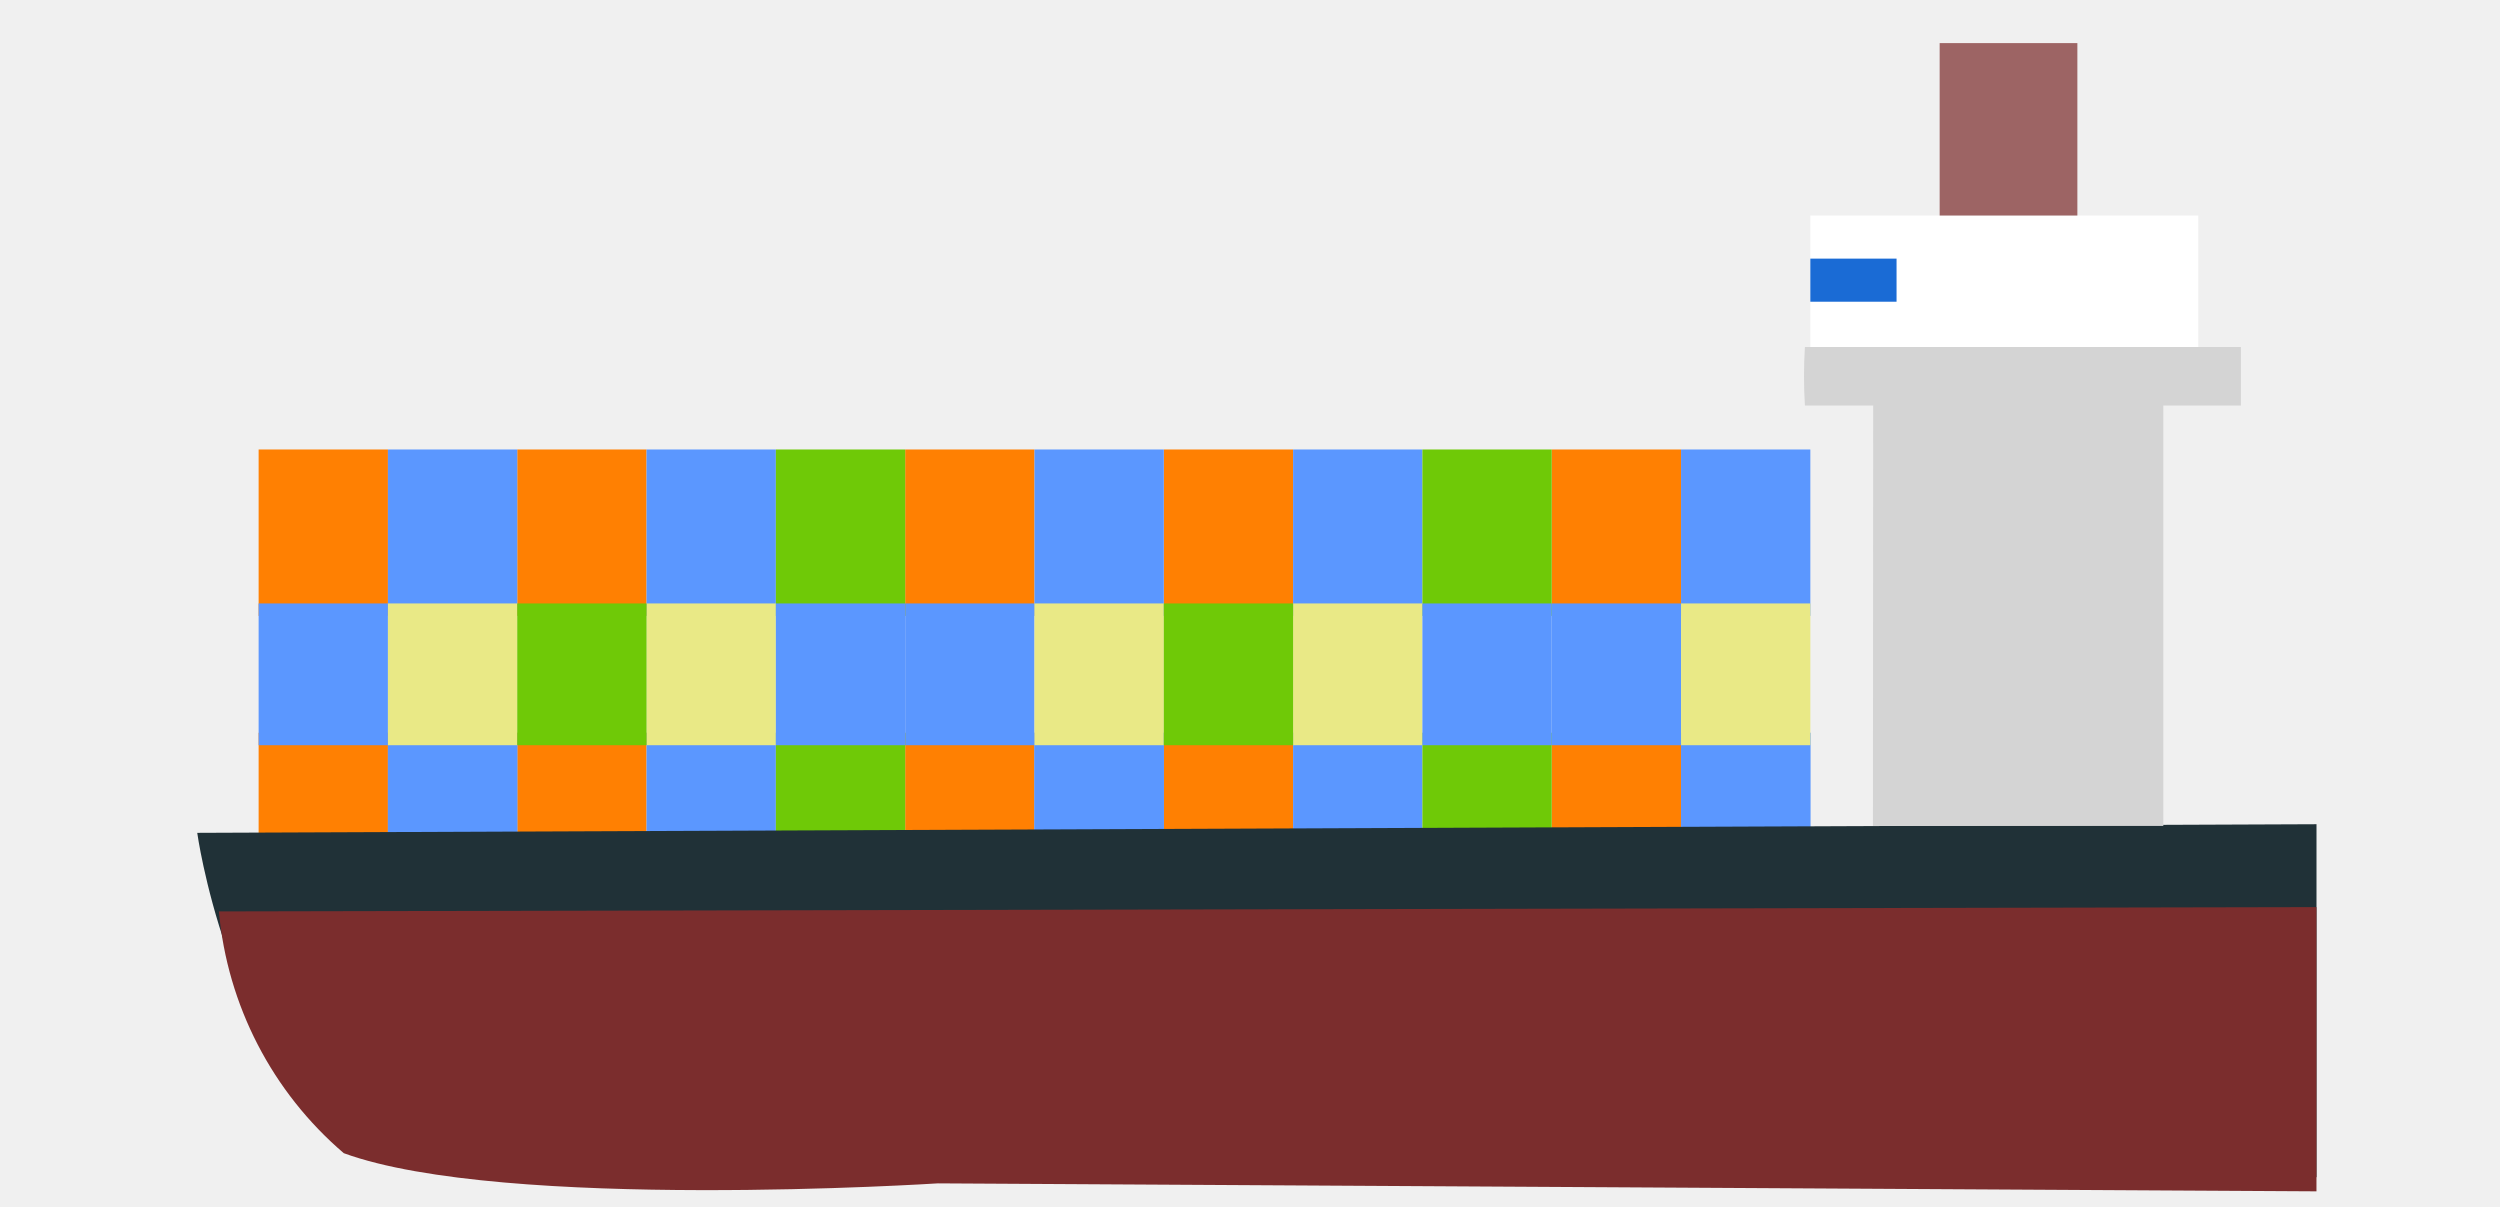
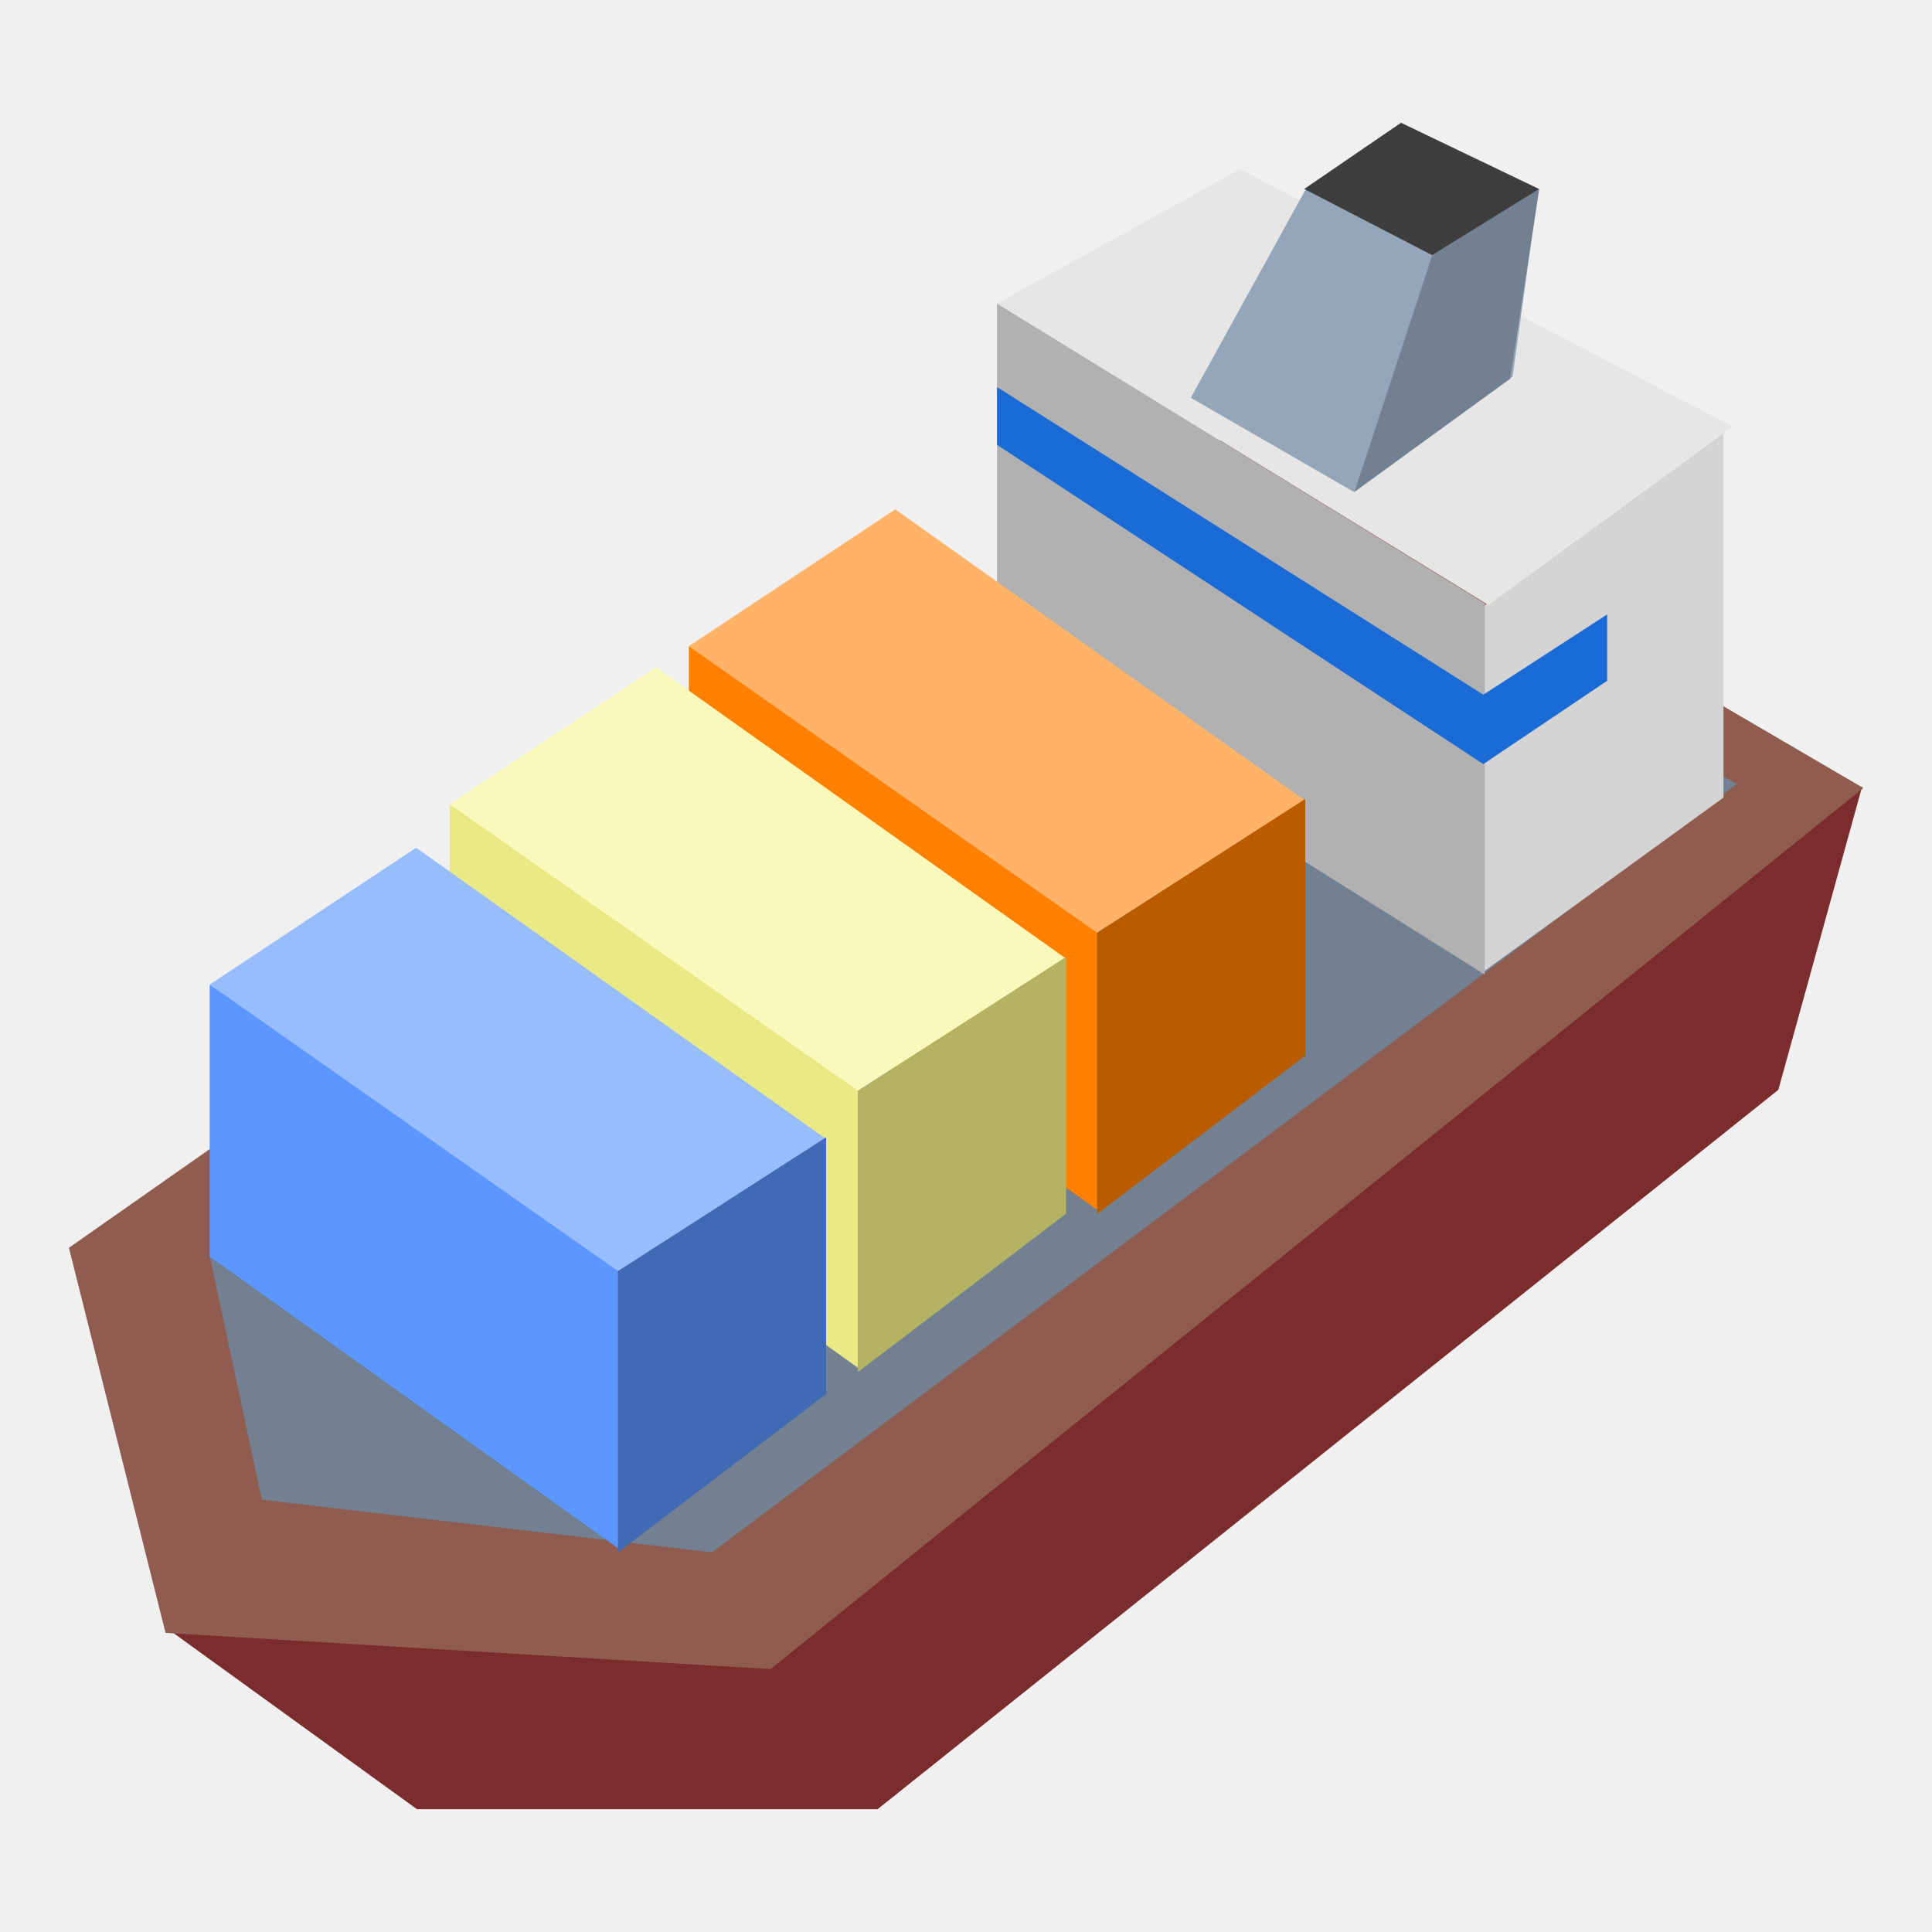
- <svg xmlns="http://www.w3.org/2000/svg" width="58" height="28" viewBox="0 0 58 28">
+ <svg xmlns="http://www.w3.org/2000/svg" width="28" height="28" viewBox="0 0 28 28">
  <defs>
-     <clipPath id="b">
-       <rect width="58" height="28" />
+     <clipPath id="clip-Cargoship">
+       <rect width="28" height="28" />
    </clipPath>
  </defs>
-   <g id="a">
-     <path d="M0,0H3V3.289H0Z" transform="translate(6 17)" fill="#ff8002" />
-     <path d="M0,0H3V3.289H0Z" transform="translate(21 17)" fill="#ff8002" />
-     <path d="M0,0H3V3.289H0Z" transform="translate(36 17)" fill="#ff8002" />
-     <path d="M0,0H3V3.861H0Z" transform="translate(6 10.428)" fill="#ff8002" />
-     <path d="M0,0H3V3.861H0Z" transform="translate(21 10.428)" fill="#ff8002" />
-     <path d="M0,0H3V3.861H0Z" transform="translate(36 10.428)" fill="#ff8002" />
-     <path d="M0,0H3V3.289H0Z" transform="translate(12 17)" fill="#ff8002" />
-     <path d="M0,0H3V3.289H0Z" transform="translate(27 17)" fill="#ff8002" />
-     <path d="M0,0H3V3.861H0Z" transform="translate(12 10.428)" fill="#ff8002" />
-     <path d="M0,0H3V3.861H0Z" transform="translate(27 10.428)" fill="#ff8002" />
-     <path d="M0,0H3V3.289H0Z" transform="translate(6 14)" fill="#5b97ff" />
-     <path d="M0,0H3V3.289H0Z" transform="translate(21 14)" fill="#5b97ff" />
-     <path d="M0,0H3V3.289H0Z" transform="translate(36 14)" fill="#5b97ff" />
-     <path d="M0,0H3V3.289H0Z" transform="translate(9 17)" fill="#5b97ff" />
-     <path d="M0,0H3V3.289H0Z" transform="translate(24 17)" fill="#5b97ff" />
-     <path d="M0,0H3V3.289H0Z" transform="translate(39 17)" fill="#5b97ff" />
-     <path d="M0,0H3V3.289H0Z" transform="translate(9 17)" fill="#5b97ff" />
-     <path d="M0,0H3V3.289H0Z" transform="translate(24 17)" fill="#5b97ff" />
-     <path d="M0,0H3V3.289H0Z" transform="translate(39 17)" fill="#5b97ff" />
-     <path d="M0,0H3V3.861H0Z" transform="translate(9 10.428)" fill="#5b97ff" />
-     <path d="M0,0H3V3.861H0Z" transform="translate(24 10.428)" fill="#5b97ff" />
-     <path d="M0,0H3V3.861H0Z" transform="translate(39 10.428)" fill="#5b97ff" />
-     <path d="M0,0H3V3.289H0Z" transform="translate(15 17)" fill="#5b97ff" />
-     <path d="M0,0H3V3.289H0Z" transform="translate(30 17)" fill="#5b97ff" />
-     <path d="M0,0H3V3.861H0Z" transform="translate(15 10.428)" fill="#5b97ff" />
-     <path d="M0,0H3V3.861H0Z" transform="translate(30 10.428)" fill="#5b97ff" />
-     <path d="M0,0H3V3.289H0Z" transform="translate(18 17)" fill="#6fc907" />
-     <path d="M0,0H3V3.289H0Z" transform="translate(33 17)" fill="#6fc907" />
-     <path d="M0,0H3V3.861H0Z" transform="translate(18 10.428)" fill="#6fc907" />
-     <path d="M0,0H3V3.861H0Z" transform="translate(33 10.428)" fill="#6fc907" />
-     <path d="M0,0H3V3.289H0Z" transform="translate(9 14)" fill="#e9e986" />
-     <path d="M0,0H3V3.289H0Z" transform="translate(24 14)" fill="#e9e986" />
-     <path d="M0,0H3V3.289H0Z" transform="translate(39 14)" fill="#e9e986" />
-     <path d="M0,0H3V3.289H0Z" transform="translate(15 14)" fill="#e9e986" />
-     <path d="M0,0H3V3.289H0Z" transform="translate(30 14)" fill="#e9e986" />
-     <path d="M0,0H3V3.289H0Z" transform="translate(18 14)" fill="#5b97ff" />
-     <path d="M0,0H3V3.289H0Z" transform="translate(33 14)" fill="#5b97ff" />
-     <path d="M0,0H3V3.289H0Z" transform="translate(12 14)" fill="#6fc907" />
-     <path d="M0,0H3V3.289H0Z" transform="translate(27 14)" fill="#6fc907" />
-     <path d="M3.732,6.745l49.167-.2v8.189H21.173s-10.181.769-13.9-.578C4.383,11.5,3.732,6.745,3.732,6.745Z" transform="translate(0.844 12.577)" fill="#203137" />
-     <path d="M3.711,6.569l48.664-.1v6.594l-31.984-.185s-10.079.652-13.782-.7A8.375,8.375,0,0,1,3.711,6.569Z" transform="translate(1.367 14.576)" fill="#7b2d2d" />
-     <rect width="9" height="4" transform="translate(42 5)" fill="#fff" />
-     <path d="M2509.784-15.437H2508.2a10.873,10.873,0,0,1,0-1.359h10.115v1.359h-1.8v9.753h-6.737Z" transform="translate(-2466.326 24.846)" fill="#d4d4d4" />
-     <rect width="2" height="1" transform="translate(42 6)" fill="#1a6bd5" />
-     <path d="M0,0H3.195V4H0Z" transform="translate(45 1)" fill="#9d6464" />
+   <g id="Cargoship" clip-path="url(#clip-Cargoship)">
+     <path id="Path_3790" data-name="Path 3790" d="M2160.653,453.335l3.535,2.557h6.674l13.055-10.426,1.216-4.4L2168.886,453.8Z" transform="translate(-2158.144 -429.671)" fill="#7b2d2d" />
+     <path id="Path_3789" data-name="Path 3789" d="M2176.212,436.058l-17.005,11.923,1.4,5.581,8.768.525,15.837-12.77Z" transform="translate(-2158.208 -429.897)" fill="#8f5c4f" />
+     <path id="Path_3791" data-name="Path 3791" d="M2161.161,447.967l.755,3.538,6.524.764,14.855-11.136-7.118-3.981Z" transform="translate(-2158.122 -429.771)" fill="#728091" />
+     <path id="Path_3816" data-name="Path 3816" d="M22.016,14.363l3.512-2.549V6.392L22.016,9.068Z" transform="translate(-0.55 -0.255)" fill="#d4d4d4" />
+     <path id="Path_3817" data-name="Path 3817" d="M15,9.94l7.068,4.439V9L15,4.653Z" transform="translate(-0.55 -0.255)" fill="#b1b1b1" />
+     <path id="Path_3818" data-name="Path 3818" d="M15,4.653l3.525-1.946,7.14,3.731L22.12,9.023Z" transform="translate(-0.55 -0.255)" fill="#e6e6e6" />
+     <path id="Path_3796" data-name="Path 3796" d="M2173.766,438.283l1.661-3.013,1.378-.941,2,.941-.376,2.706-2.293,1.675Z" transform="translate(-2156.508 -432.518)" fill="#96a6b9" />
+     <path id="Path_3797" data-name="Path 3797" d="M2175.808,439.49l1.139-3.464,1.537-.921-.423,2.752Z" transform="translate(-2156.176 -432.367)" fill="#728091" />
+     <path id="Path_3798" data-name="Path 3798" d="M2175.2,435.262l1.853.958,1.55-.958-2-.96Z" transform="translate(-2156.298 -432.523)" fill="#3d3d3d" />
+     <path id="Path_3819" data-name="Path 3819" d="M2487,422.831l7.047,4.458,1.795-1.163v.962l-1.795,1.207L2487,423.668Z" transform="translate(-2472.55 -417.221)" fill="#1a6bd5" />
+     <path id="Path_3820" data-name="Path 3820" d="M2477.089,434.362l5.918,4.227v-4.227l-5.918-3.942Z" transform="translate(-2467.106 -421.055)" fill="#ff8002" />
+     <path id="Path_3823" data-name="Path 3823" d="M2477.089,434.362l5.918,4.227v-4.227l-5.918-3.942Z" transform="translate(-2470.572 -418.765)" fill="#e9e986" />
+     <path id="Path_3826" data-name="Path 3826" d="M2477.089,434.362l5.918,4.227v-4.227l-5.918-3.942Z" transform="translate(-2474.05 -416.151)" fill="#5b97ff" />
+     <path id="Path_3821" data-name="Path 3821" d="M2477.089,430.42l2.992-1.983,5.932,4.215-3.006,1.921Z" transform="translate(-2467.106 -421.055)" fill="#ffb368" />
+     <path id="Path_3825" data-name="Path 3825" d="M2477.089,430.42l2.992-1.983,5.932,4.215-3.006,1.921Z" transform="translate(-2470.572 -418.765)" fill="#f9f9bb" />
+     <path id="Path_3828" data-name="Path 3828" d="M2477.089,430.42l2.992-1.983,5.932,4.215-3.006,1.921Z" transform="translate(-2474.05 -416.151)" fill="#98bdfc" />
+     <path id="Path_3822" data-name="Path 3822" d="M2483.007,434.573l3.016-1.94v3.722l-3.016,2.294Z" transform="translate(-2467.106 -421.055)" fill="#b95c00" />
+     <path id="Path_3824" data-name="Path 3824" d="M2483.007,434.573l3.016-1.94v3.722l-3.016,2.294Z" transform="translate(-2470.572 -418.765)" fill="#b3b363" />
+     <path id="Path_3827" data-name="Path 3827" d="M2483.007,434.573l3.016-1.94v3.722l-3.016,2.294Z" transform="translate(-2474.05 -416.151)" fill="#406ab3" />
  </g>
</svg>
